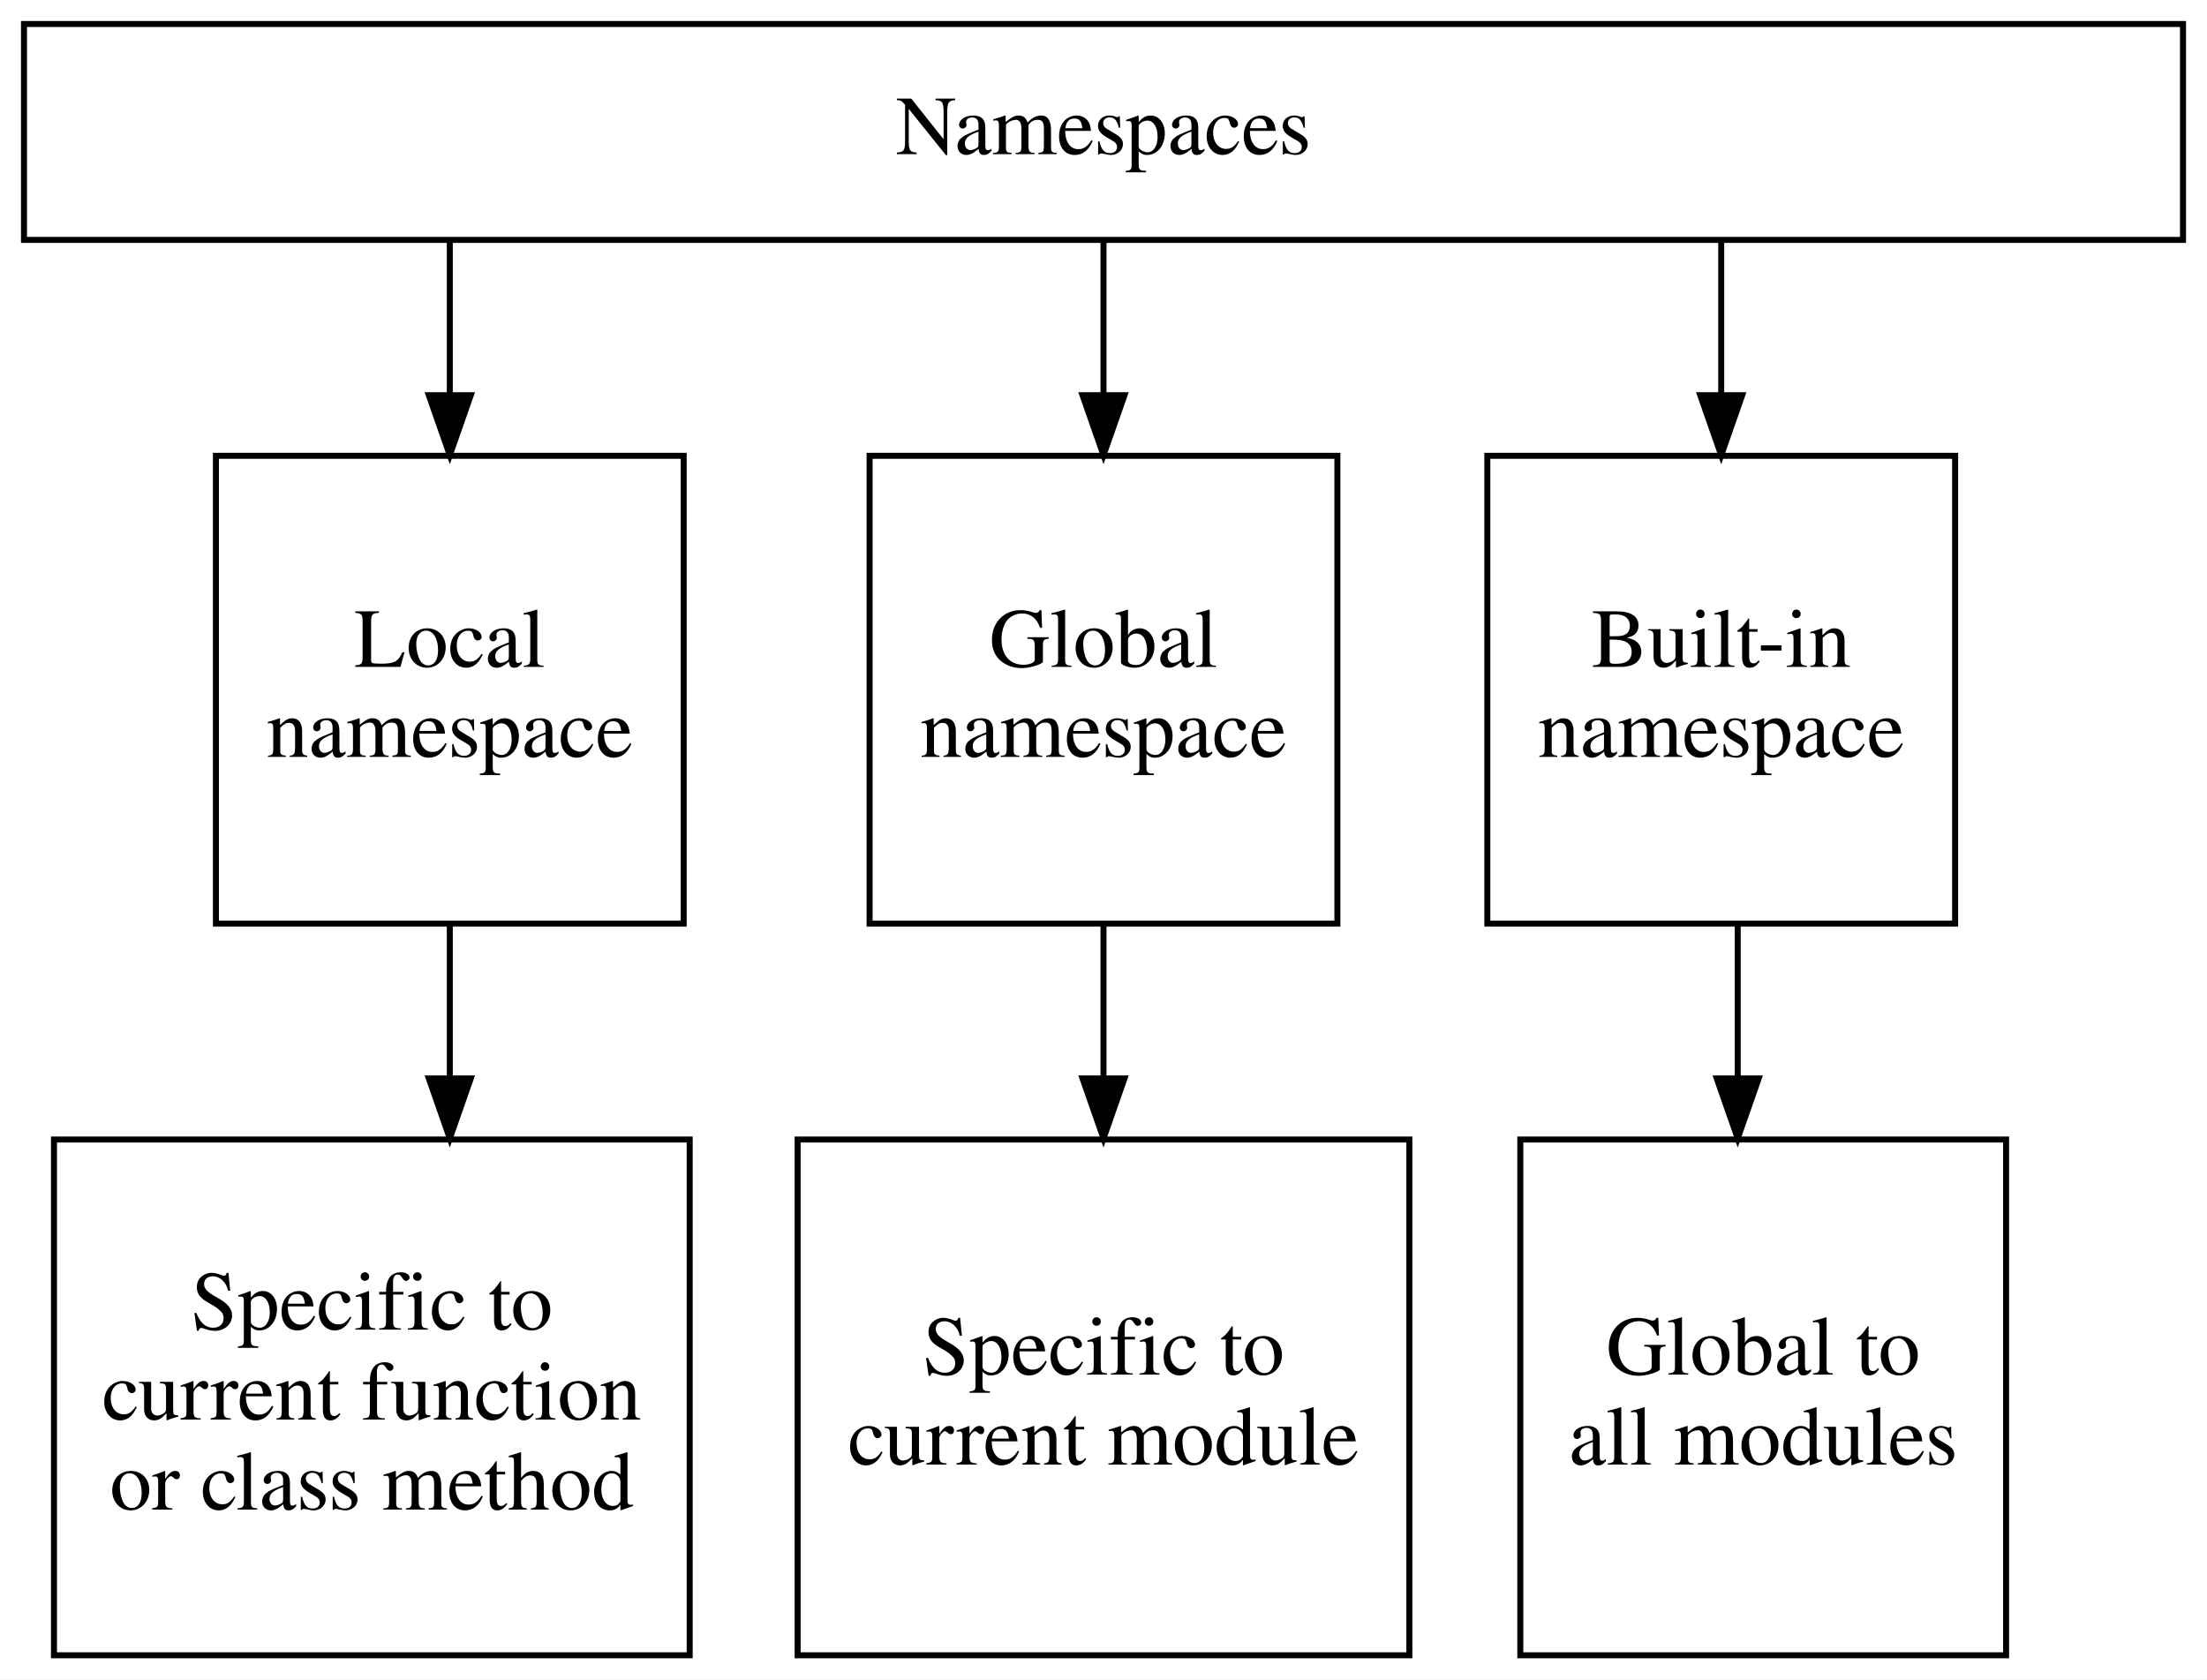
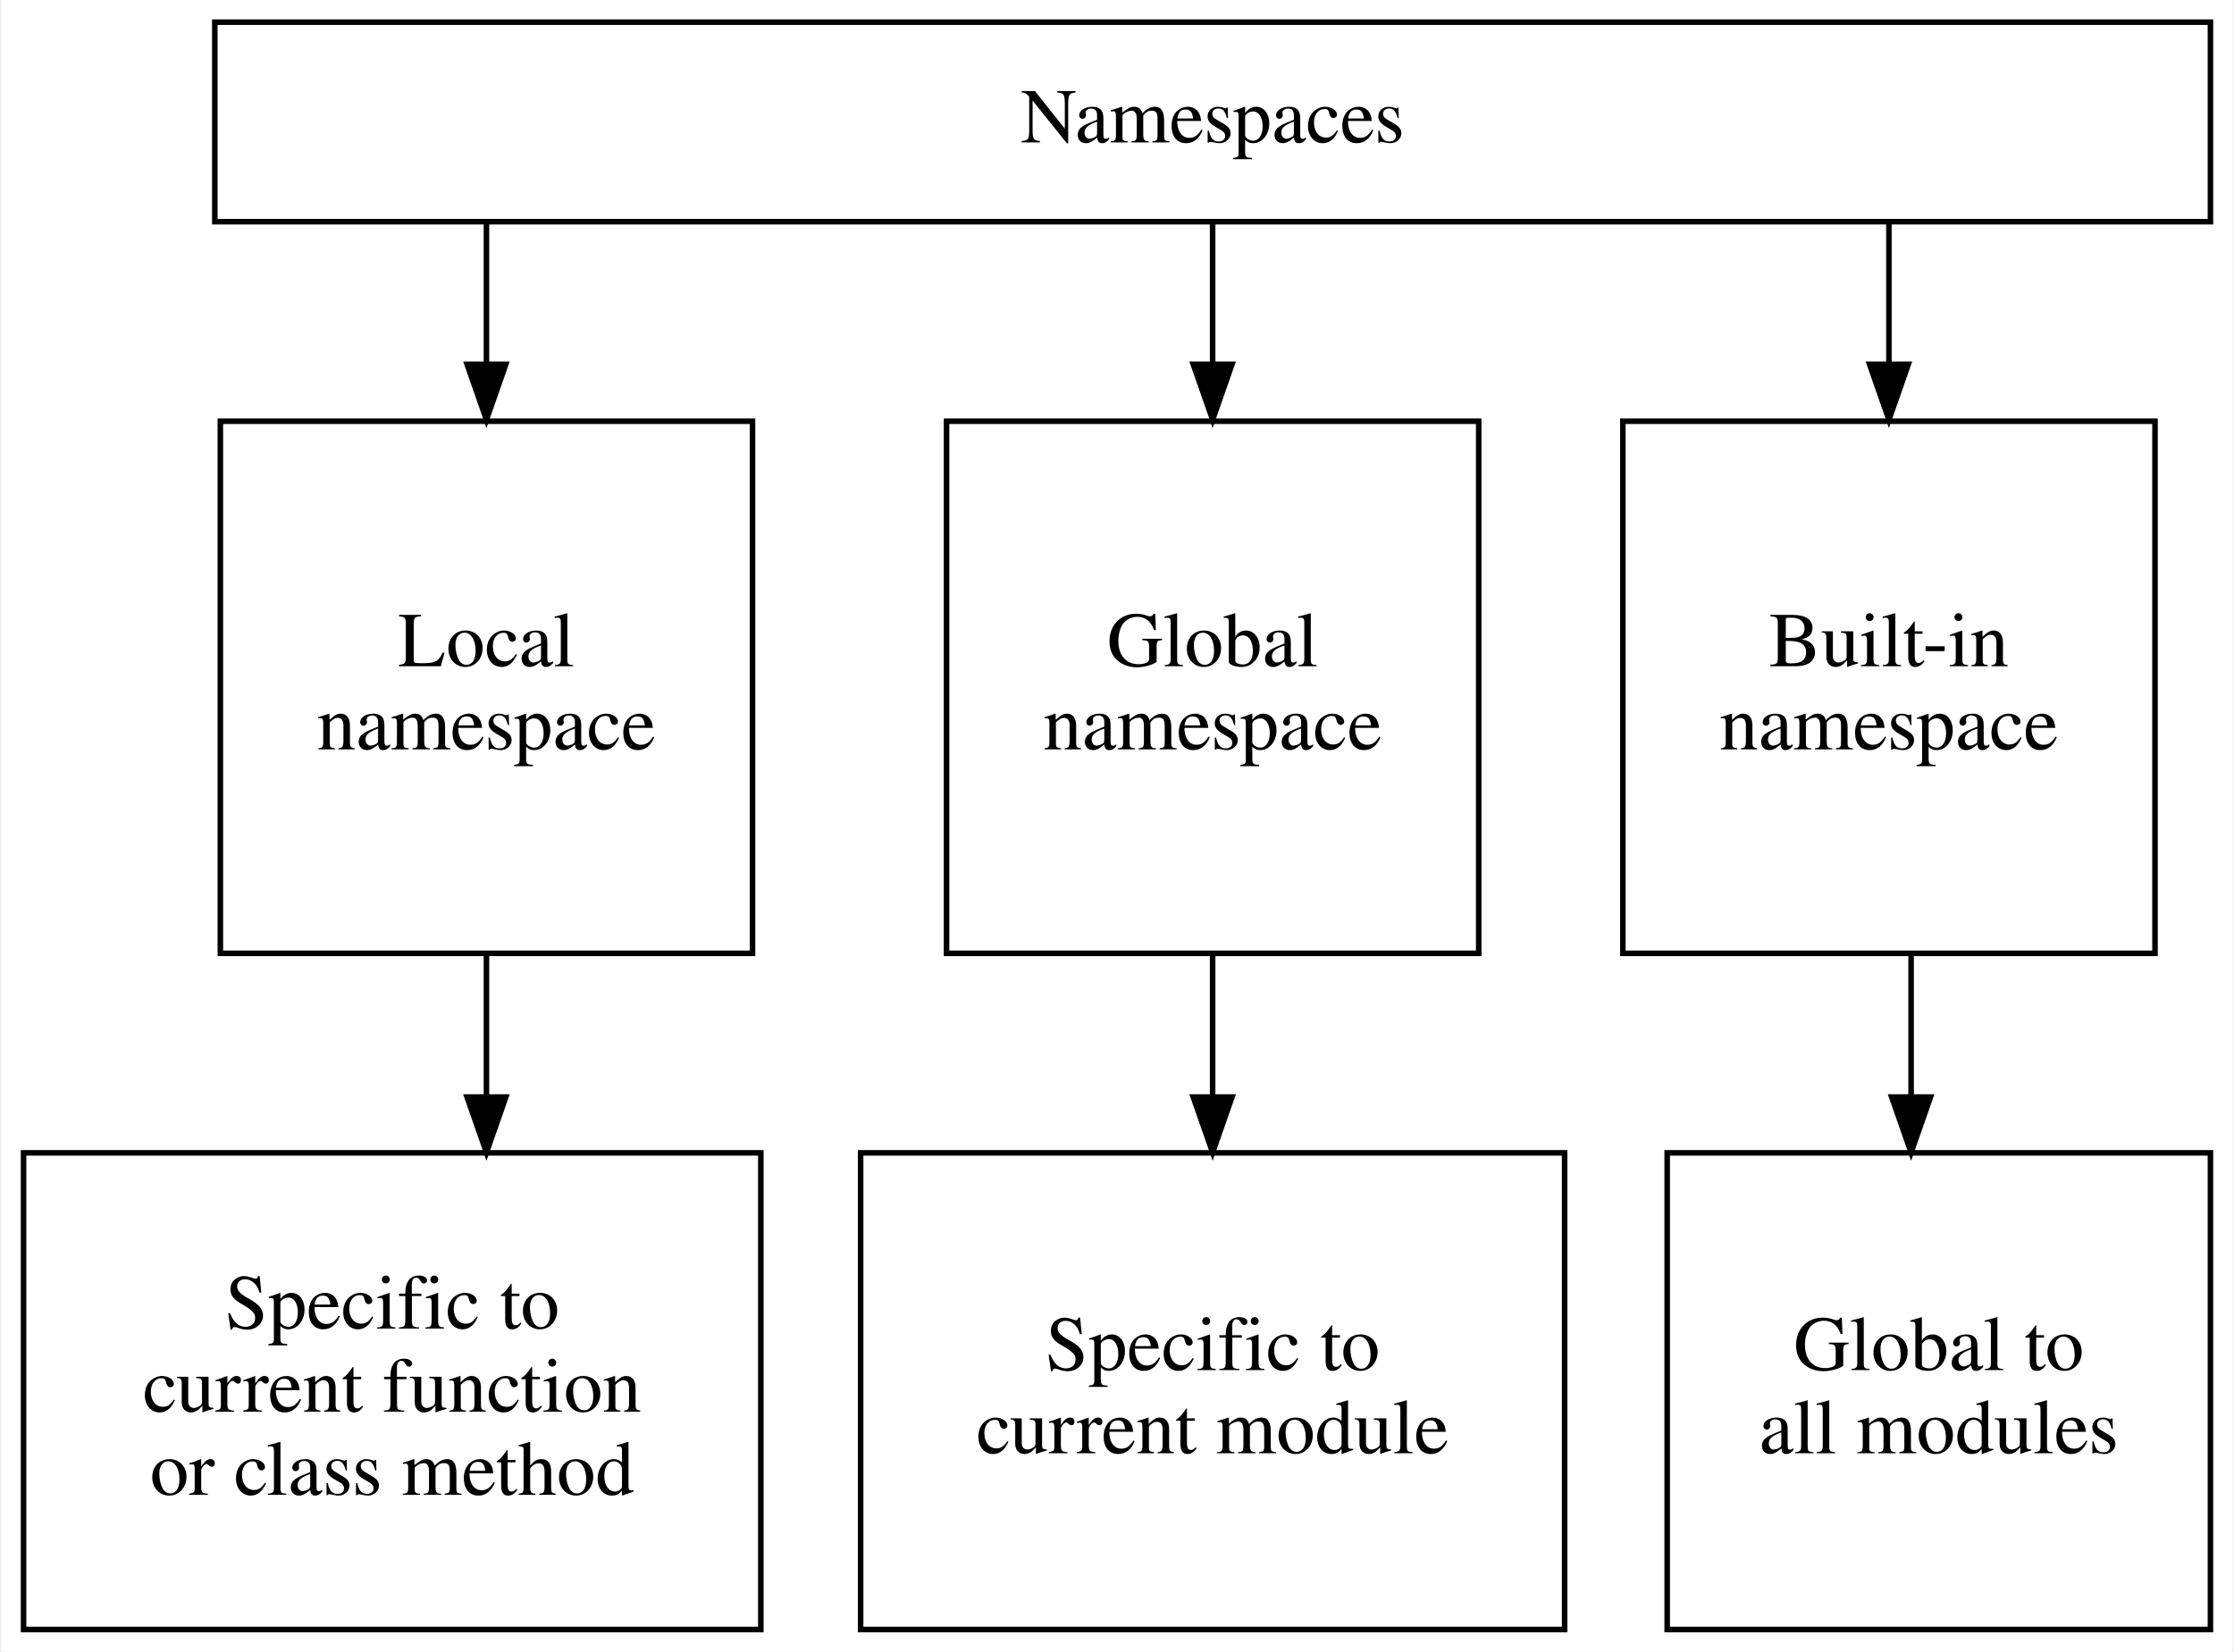
- <svg xmlns="http://www.w3.org/2000/svg" width="368pt" height="280pt" viewBox="0.00 0.00 368.00 280.00">
-   <g id="graph0" class="graph" transform="scale(1 1) rotate(0) translate(4 276)">
-     <polygon fill="white" stroke="transparent" points="-4,4 -4,-276 364,-276 364,4 -4,4" />
+ <svg xmlns="http://www.w3.org/2000/svg" width="403pt" height="298pt" viewBox="0.00 0.00 402.50 298.00">
+   <g id="graph0" class="graph" transform="scale(1 1) rotate(0) translate(4 294)">
+     <polygon fill="white" stroke="transparent" points="-4,4 -4,-294 398.5,-294 398.5,4 -4,4" />
    <g id="node1" class="node">
-       <polygon fill="none" stroke="black" points="360,-272 0,-272 0,-236 360,-236 360,-272" />
-       <text text-anchor="middle" x="180" y="-250.3" font-family="Times,serif" font-size="14.00">Namespaces</text>
+       <polygon fill="none" stroke="black" points="394.5,-290 34.5,-290 34.5,-254 394.5,-254 394.5,-290" />
+       <text text-anchor="middle" x="214.5" y="-268.3" font-family="Times,serif" font-size="14.00">Namespaces</text>
    </g>
    <g id="node2" class="node">
-       <polygon fill="none" stroke="black" points="110,-200 32,-200 32,-122 110,-122 110,-200" />
-       <text text-anchor="middle" x="71" y="-164.8" font-family="Times,serif" font-size="14.00">Local</text>
-       <text text-anchor="middle" x="71" y="-149.8" font-family="Times,serif" font-size="14.00">namespace</text>
+       <polygon fill="none" stroke="black" points="131.5,-218 35.5,-218 35.5,-122 131.5,-122 131.5,-218" />
+       <text text-anchor="middle" x="83.5" y="-173.8" font-family="Times,serif" font-size="14.00">Local</text>
+       <text text-anchor="middle" x="83.5" y="-158.8" font-family="Times,serif" font-size="14.00">namespace</text>
    </g>
    <g id="edge1" class="edge">
-       <path fill="none" stroke="black" d="M71,-235.63C71,-235.63 71,-210.1 71,-210.1" />
-       <polygon fill="black" stroke="black" points="74.5,-210.1 71,-200.1 67.5,-210.1 74.5,-210.1" />
+       <path fill="none" stroke="black" d="M83.5,-253.76C83.5,-253.76 83.5,-228.28 83.5,-228.28" />
+       <polygon fill="black" stroke="black" points="87,-228.28 83.5,-218.28 80,-228.28 87,-228.28" />
    </g>
    <g id="node4" class="node">
-       <polygon fill="none" stroke="black" points="219,-200 141,-200 141,-122 219,-122 219,-200" />
-       <text text-anchor="middle" x="180" y="-164.8" font-family="Times,serif" font-size="14.00">Global</text>
-       <text text-anchor="middle" x="180" y="-149.8" font-family="Times,serif" font-size="14.00">namespace</text>
+       <polygon fill="none" stroke="black" points="262.5,-218 166.5,-218 166.5,-122 262.5,-122 262.5,-218" />
+       <text text-anchor="middle" x="214.5" y="-173.8" font-family="Times,serif" font-size="14.00">Global</text>
+       <text text-anchor="middle" x="214.5" y="-158.8" font-family="Times,serif" font-size="14.00">namespace</text>
    </g>
    <g id="edge3" class="edge">
-       <path fill="none" stroke="black" d="M180,-235.63C180,-235.63 180,-210.1 180,-210.1" />
-       <polygon fill="black" stroke="black" points="183.5,-210.1 180,-200.1 176.5,-210.1 183.5,-210.1" />
+       <path fill="none" stroke="black" d="M214.5,-253.76C214.5,-253.76 214.5,-228.28 214.5,-228.28" />
+       <polygon fill="black" stroke="black" points="218,-228.28 214.5,-218.28 211,-228.28 218,-228.28" />
    </g>
    <g id="node6" class="node">
-       <polygon fill="none" stroke="black" points="322,-200 244,-200 244,-122 322,-122 322,-200" />
-       <text text-anchor="middle" x="283" y="-164.8" font-family="Times,serif" font-size="14.00">Built-in</text>
-       <text text-anchor="middle" x="283" y="-149.8" font-family="Times,serif" font-size="14.00">namespace</text>
+       <polygon fill="none" stroke="black" points="384.5,-218 288.5,-218 288.5,-122 384.5,-122 384.5,-218" />
+       <text text-anchor="middle" x="336.5" y="-173.8" font-family="Times,serif" font-size="14.00">Built-in</text>
+       <text text-anchor="middle" x="336.5" y="-158.8" font-family="Times,serif" font-size="14.00">namespace</text>
    </g>
    <g id="edge5" class="edge">
-       <path fill="none" stroke="black" d="M283,-235.63C283,-235.63 283,-210.1 283,-210.1" />
-       <polygon fill="black" stroke="black" points="286.5,-210.1 283,-200.1 279.5,-210.1 286.5,-210.1" />
+       <path fill="none" stroke="black" d="M336.5,-253.76C336.5,-253.76 336.5,-228.28 336.5,-228.28" />
+       <polygon fill="black" stroke="black" points="340,-228.28 336.5,-218.28 333,-228.28 340,-228.28" />
    </g>
    <g id="node3" class="node">
-       <polygon fill="none" stroke="black" points="111,-86 5,-86 5,0 111,0 111,-86" />
-       <text text-anchor="middle" x="58" y="-54.3" font-family="Times,serif" font-size="14.00">Specific to</text>
-       <text text-anchor="middle" x="58" y="-39.3" font-family="Times,serif" font-size="14.00">current function</text>
-       <text text-anchor="middle" x="58" y="-24.3" font-family="Times,serif" font-size="14.00">or class method</text>
+       <polygon fill="none" stroke="black" points="133,-86 0,-86 0,0 133,0 133,-86" />
+       <text text-anchor="middle" x="66.5" y="-54.3" font-family="Times,serif" font-size="14.00">Specific to</text>
+       <text text-anchor="middle" x="66.5" y="-39.3" font-family="Times,serif" font-size="14.00">current function</text>
+       <text text-anchor="middle" x="66.5" y="-24.3" font-family="Times,serif" font-size="14.00">or class method</text>
    </g>
    <g id="edge2" class="edge">
-       <path fill="none" stroke="black" d="M71,-121.71C71,-121.71 71,-96.18 71,-96.18" />
-       <polygon fill="black" stroke="black" points="74.5,-96.18 71,-86.18 67.5,-96.18 74.5,-96.18" />
+       <path fill="none" stroke="black" d="M83.5,-121.99C83.5,-121.99 83.5,-96.07 83.5,-96.07" />
+       <polygon fill="black" stroke="black" points="87,-96.07 83.5,-86.07 80,-96.07 87,-96.07" />
    </g>
    <g id="node5" class="node">
-       <polygon fill="none" stroke="black" points="231,-86 129,-86 129,0 231,0 231,-86" />
-       <text text-anchor="middle" x="180" y="-46.8" font-family="Times,serif" font-size="14.00">Specific to</text>
-       <text text-anchor="middle" x="180" y="-31.8" font-family="Times,serif" font-size="14.00">current module</text>
+       <polygon fill="none" stroke="black" points="278,-86 151,-86 151,0 278,0 278,-86" />
+       <text text-anchor="middle" x="214.5" y="-46.8" font-family="Times,serif" font-size="14.00">Specific to</text>
+       <text text-anchor="middle" x="214.5" y="-31.8" font-family="Times,serif" font-size="14.00">current module</text>
    </g>
    <g id="edge4" class="edge">
-       <path fill="none" stroke="black" d="M180,-121.71C180,-121.71 180,-96.18 180,-96.18" />
-       <polygon fill="black" stroke="black" points="183.5,-96.18 180,-86.18 176.5,-96.18 183.5,-96.18" />
+       <path fill="none" stroke="black" d="M214.5,-121.99C214.5,-121.99 214.5,-96.07 214.5,-96.07" />
+       <polygon fill="black" stroke="black" points="218,-96.07 214.5,-86.07 211,-96.07 218,-96.07" />
    </g>
    <g id="node7" class="node">
-       <polygon fill="none" stroke="black" points="330.5,-86 249.5,-86 249.5,0 330.5,0 330.5,-86" />
-       <text text-anchor="middle" x="290" y="-46.8" font-family="Times,serif" font-size="14.00">Global to</text>
-       <text text-anchor="middle" x="290" y="-31.8" font-family="Times,serif" font-size="14.00">all modules</text>
+       <polygon fill="none" stroke="black" points="394.5,-86 296.5,-86 296.5,0 394.5,0 394.5,-86" />
+       <text text-anchor="middle" x="345.5" y="-46.8" font-family="Times,serif" font-size="14.00">Global to</text>
+       <text text-anchor="middle" x="345.5" y="-31.8" font-family="Times,serif" font-size="14.00">all modules</text>
    </g>
    <g id="edge6" class="edge">
-       <path fill="none" stroke="black" d="M285.75,-121.71C285.75,-121.71 285.75,-96.18 285.75,-96.18" />
-       <polygon fill="black" stroke="black" points="289.25,-96.18 285.75,-86.18 282.25,-96.18 289.25,-96.18" />
+       <path fill="none" stroke="black" d="M340.5,-121.99C340.5,-121.99 340.5,-96.07 340.5,-96.07" />
+       <polygon fill="black" stroke="black" points="344,-96.07 340.5,-86.07 337,-96.07 344,-96.07" />
    </g>
  </g>
</svg>
